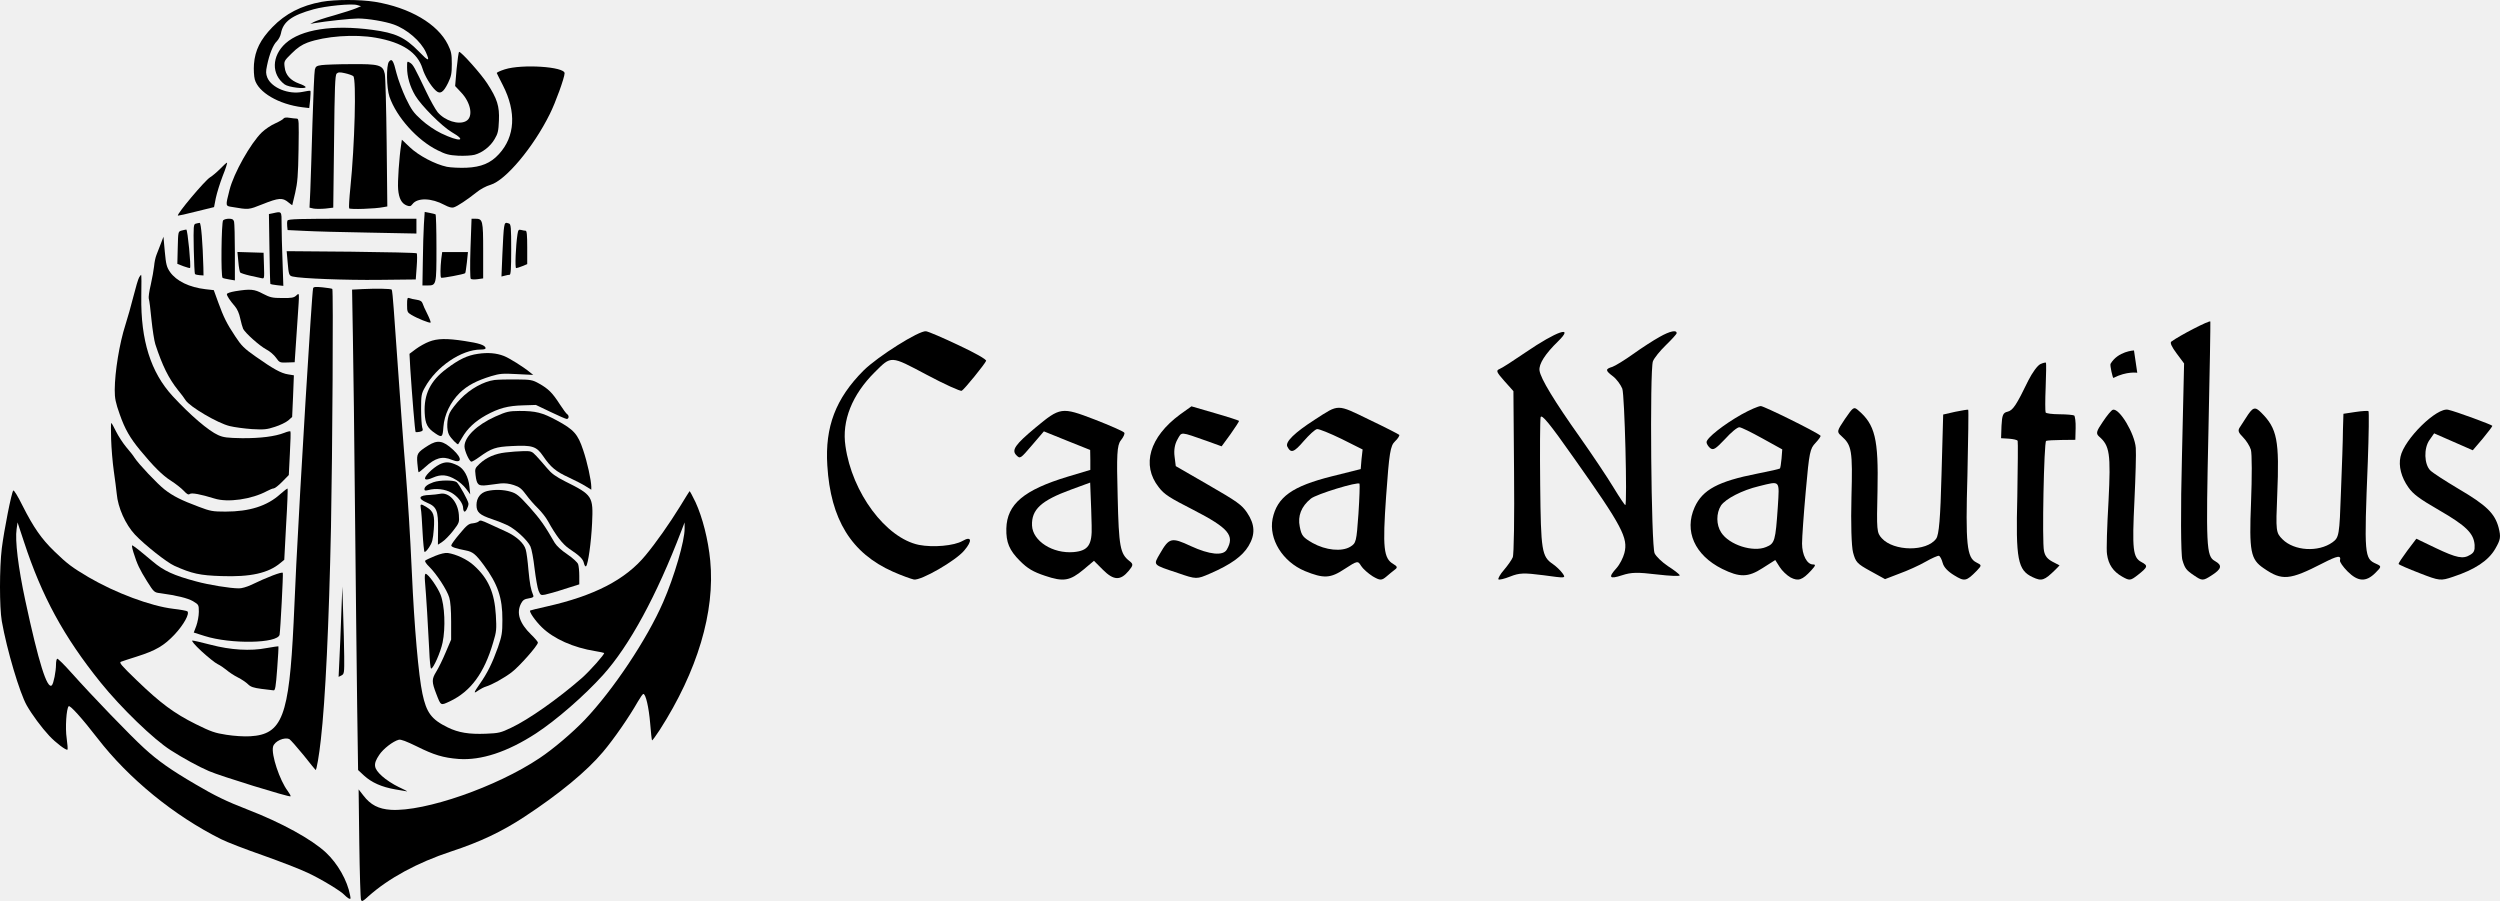
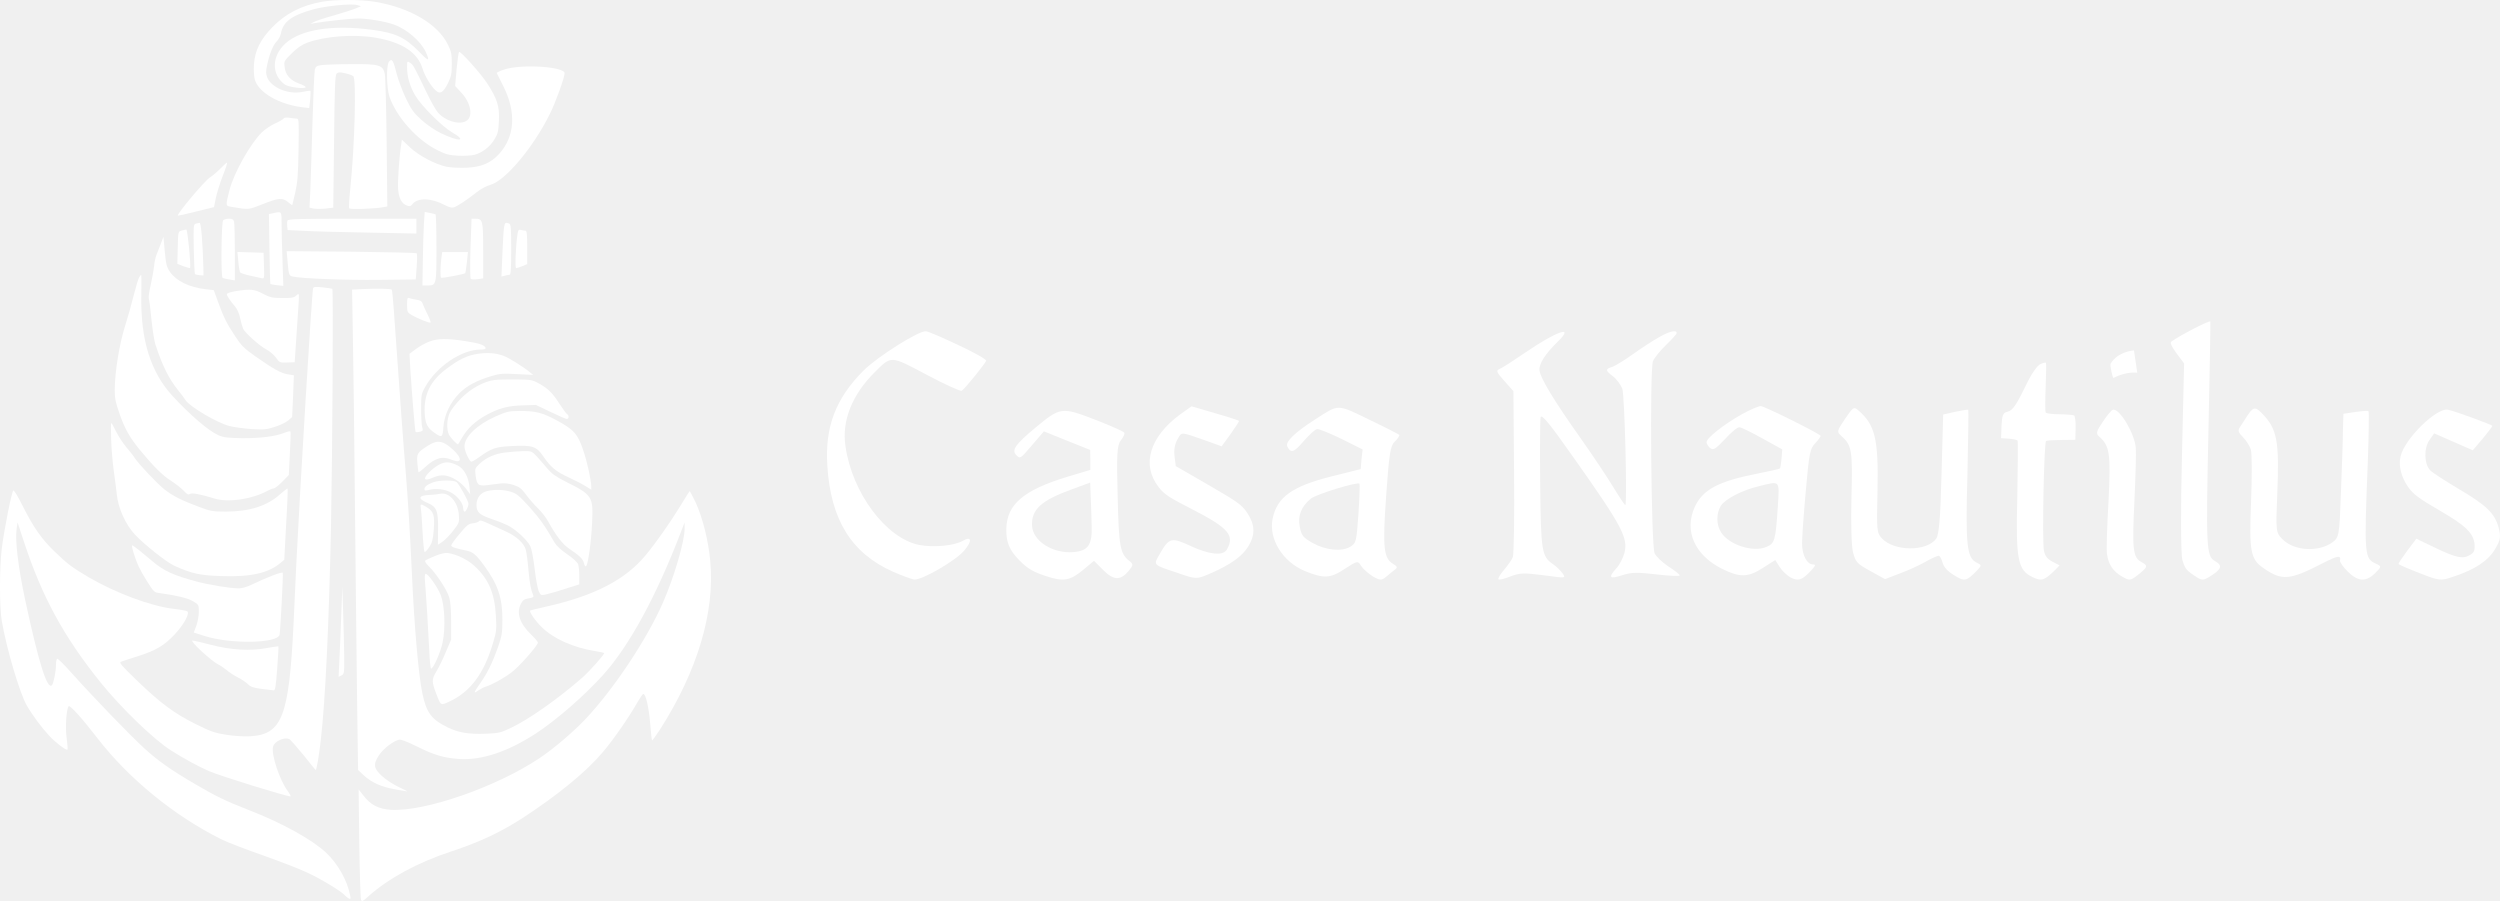
<svg xmlns="http://www.w3.org/2000/svg" version="1.0" width="1073.311pt" height="386.811pt" viewBox="0 0 1073.311 386.811" preserveAspectRatio="xMidYMid" id="svg54" xml:space="preserve">
  <defs id="defs54" />
-   <g transform="matrix(0.1,0,0,-0.1,-255.8721,240.139)" fill="#000000" stroke="none" id="g54">
+   <g transform="matrix(0.1,0,0,-0.1,-255.8721,240.139)" fill="#ffffff" stroke="none" id="g54">
    <g id="g5" transform="translate(-1006.509,703.1427)">
      <g id="g4" transform="translate(5692.174,-4523.954)">
        <g id="g2" transform="translate(-1064.643,2343.454)">
          <path d="m 4816.493,2076.778 c -140.6,68.474 -129.439,67.804 -232.437,1.407 -88.069,-56.541 -129.926,-97.038 -119.471,-116.93 15.249,-29.589 28.043,-25.428 70.435,23.997 23.562,26.811 48.722,50.39 57.285,51.22 7.696,1.33 54.497,-17.608 104.995,-42.144 l 90.469,-45.304 -4.778,-42.275 -3.412,-41.908 -122.808,-30.711 c -171.486,-43.022 -236.065,-88.874 -255.583,-182.683 -16.885,-87.246 42.717,-184.012 138.417,-224.254 81.344,-33.107 109.629,-32.117 171.708,9.407 53.614,34.863 56.347,35.596 69.766,12.837 7.758,-12.562 30.739,-32.759 50.158,-45.124 31.177,-18 37.873,-18.402 58.167,-1.252 11.83,10.491 28.758,23.811 37.222,30.471 11.696,8.258 10.232,13.722 -7.088,23.722 -41.569,24 -46.452,69.543 -30.956,290.382 13.486,187.358 17.96,217.107 38.388,236.489 12.33,11.357 19.83,24.347 18.232,27.579 -2.964,2.866 -60.756,32.768 -128.708,65.072 z m -46.704,-404.894 c -8.466,-118.665 -9.735,-124.861 -34.859,-140.378 -37.186,-22.408 -105.746,-15.158 -161.672,15.976 -41.57,24 -47.863,31.098 -55.38,70.079 -9.347,45.811 6.091,86.55 47.546,120.352 24.026,19.615 203.377,74.26 209.038,64.064 1.598,-3.232 -0.153,-62.265 -4.673,-130.093 z" id="path5" />
          <path d="m 4153.789,2104.937 -100.834,29.349 -49.151,-35.132 c -130.792,-96.538 -166.677,-216.693 -91.316,-312.164 23.677,-30.991 45.693,-44.856 149.153,-97.66 151.224,-78.072 177.999,-109.696 142.999,-170.318 -16,-27.713 -74.765,-21.497 -154.109,15.075 -83.674,39.072 -93.237,36.51 -132.737,-31.907 -29.5,-51.095 -32.83,-46.863 76.531,-83.444 79.88,-27.644 81.246,-27.278 138.289,-2.477 89.23,38.551 138.88,74.548 165.246,118.215 29.866,49.73 27.947,92.406 -6.184,143.29 -23.043,34.088 -42.828,47.82 -166.669,119.32 l -139.43,80.5 -5.151,41.079 c -3.722,27.553 0.983,53.703 12.483,73.621 19.5,33.775 8.34,34.445 130.325,-8.271 l 59.193,-21.474 38.562,52.792 c 20.098,28.812 36.83,53.792 36.098,56.524 -1.232,1.866 -47.802,17.206 -103.299,33.082 z" id="path8" />
          <path d="m 3637.141,2077.75 c -142.129,54.448 -147.078,53.741 -255.265,-36.062 -85.56,-71.418 -102.531,-95.459 -80.611,-117.379 16.264,-16.263 16.971,-15.556 67.175,43.133 l 50.912,59.397 99.702,-40.305 98.995,-39.598 0.707,-43.133 1e-4,-42.426 -96.874,-28.991 c -188.797,-57.276 -260.922,-118.087 -263.75,-222.739 -1.415,-59.397 12.728,-93.339 58.689,-139.3 32.527,-32.527 56.569,-46.669 107.48,-63.64 79.196,-26.87 106.773,-21.92 165.463,26.87 l 44.548,37.477 38.891,-38.891 c 45.962,-45.962 74.953,-46.669 110.309,-4.243 19.799,24.042 20.506,28.992 2.829,42.427 -39.598,31.112 -45.255,60.811 -50.205,275.065 -4.95,180.312 -2.828,222.031 13.435,242.537 10.606,13.435 18.385,28.284 14.85,33.234 -2.122,4.949 -60.104,30.405 -127.28,56.568 z m -12.728,-455.376 c 2.828,-83.438 -14.85,-108.187 -77.075,-113.844 -89.803,-7.778 -176.07,47.377 -178.898,113.845 -2.829,69.297 39.598,107.48 166.877,154.149 l 82.731,30.406 2.121,-55.862 c 1.414,-31.113 3.535,-88.388 4.243,-128.694 z" id="path11" />
          <path d="m 3054.488,2396.038 c -66.873,31.827 -129.88,58.959 -141.175,60.521 -28.918,4.089 -207.65,-108.34 -268.53,-168.893 -119.162,-119.605 -165.631,-241.119 -155.216,-407.157 13.933,-232.133 103.264,-376.858 281.856,-456.19 37.285,-16.578 78.034,-31.157 89.827,-33.586 30.785,-5.321 180.607,81.18 216.506,125 35.167,41.088 31.596,63.275 -7.375,40.775 -36.373,-21 -126.387,-29.091 -187.59,-17.084 -141.531,29.139 -287.146,223.351 -315.327,424.163 -16.359,108.334 28.413,220.786 126.094,317.597 71.871,71.517 66.041,71.615 222.447,-11.289 76.837,-41.086 145.442,-71.913 150.638,-68.913 12.124,7 99.708,115.302 104.734,128.596 2.33,5.964 -50.516,35.497 -116.89,66.459 z" id="path15" />
        </g>
        <g id="g3" transform="translate(51.78352,-47.51763)">
          <path d="m 4946.049,4823.121 c -25.814,-14.095 -77.027,-47.368 -113.291,-73.33 -36.264,-25.961 -76.383,-50.464 -88.999,-55.029 -31.307,-9.425 -31.011,-15.501 2.304,-40.543 15.723,-11.908 33.03,-36.083 40.109,-53.021 10.007,-26.341 21.863,-492.881 12.987,-499.897 -1.226,-1.87 -24.44,32.058 -50.581,75.39 -26.141,43.332 -90.405,139.452 -143.088,214.081 -110.629,155.915 -170.571,254.55 -174.681,288.256 -3.814,27.631 24.492,71.639 79.024,124.66 73.857,71.903 -4.818,44.864 -139.421,-47.115 -51.447,-35.26 -101.552,-67.656 -112.065,-71.46 -14.835,-6.318 -12.553,-12.627 21.238,-50.812 l 39.169,-43.85 2.727,-346.666 c 1.754,-191.502 -0.422,-356.366 -5.673,-366.827 -4.258,-10.577 -21.186,-34.773 -37.531,-54.004 -16.23,-18.237 -26.5,-37.172 -23.869,-40.5 2.631,-3.328 25.412,2.061 50.76,12.183 39.074,15.564 58.293,16.335 142.601,5.463 96.11,-13.261 97.104,-13.377 81.55,8.58 -8.653,12.088 -26.775,29.311 -40.743,39 -48.51,32.861 -51.796,56.403 -54.893,339.682 -1.67,149.205 -0.582,278.958 1.806,290.76 3.846,15.659 37.404,-24.513 145.286,-178.093 205.587,-290.866 231.031,-340.157 214.421,-404.664 -5.42,-20.509 -19.832,-49.027 -33.727,-64.517 -37.013,-40.976 -30.875,-48.742 23.562,-30.948 40.828,13.345 66.007,13.419 150.431,3.54 55.62,-6.509 99.671,-8.643 97.272,-3.328 -2.398,5.315 -25.485,23.119 -50.792,39.169 -25.189,17.043 -50.559,41.155 -56.994,54.997 -14.739,28.909 -21.578,787.848 -7.23,824.428 5.716,14.433 30.41,44.769 55.399,69.029 24.989,24.26 45.772,46.999 46.237,50.972 1.86,15.892 -27.99,10.323 -73.308,-15.585 z" id="path1" />
          <path d="m 5297.919,4490.364 c -76,-43 -150,-101 -150,-119 0,-7 7,-18 15,-25 14,-11 23,-5 64,38 26,29 54,52 62,51 8,0 52,-22 99,-48 l 85,-47 -3,-39 c -2,-22 -5,-41 -7,-43 -2,-2 -45,-12 -97,-22 -168,-33 -235,-69 -269,-144 -46,-102 0,-206 118,-265 75,-37 111,-37 173,3 l 55,35 19,-30 c 10,-16 31,-36 47,-45 33,-17 50,-11 88,30 19,21 21,26 8,26 -26,0 -47,41 -47,90 0,25 7,126 16,225 15,168 18,182 42,207 14,15 24,29 21,31 -21,18 -243,127 -256,127 -10,0 -47,-16 -83,-36 z m 156,-396 c -10,-147 -13,-158 -50,-173 -56,-24 -159,9 -193,62 -22,33 -22,83 -1,116 20,29 91,66 163,83 93,23 88,28 81,-88 z" id="path2" />
          <path d="m 5742.321,4471.319 c -35.494,-52.992 -35.942,-55.183 -15.501,-73.517 44.816,-39.755 48.579,-61.523 43.214,-261.734 -2.957,-112.602 -0.068,-212.25 6.92,-238.33 11.129,-41.535 17.064,-48.227 74.109,-79.529 l 63.169,-34.838 61.939,23.843 c 33.997,12.215 84.793,35.144 111.701,50.636 26.907,15.492 52.918,26.603 57.299,25.706 5.606,-1.604 12.386,-15.316 16.527,-30.771 4.918,-18.353 22.203,-36.497 49.406,-53.019 44.608,-27.388 51.629,-26.542 97.18,19.828 21.68,23.409 21.68,23.409 -2.297,35.619 -40.606,20.178 -46.665,77.565 -38.066,373.888 3.229,154.086 5.461,280.988 3.27,281.436 -2.45,1.414 -27.115,-3.124 -55.645,-8.698 l -51.712,-11.786 -7.102,-255.546 c -4.796,-190.741 -10.896,-260.703 -22.986,-277.402 -40.772,-56.477 -181.973,-54.971 -233.38,1.653 -21.995,24.13 -22.392,33.34 -18.474,204.176 4.5,222.755 -9.873,284.126 -84.671,346.906 -17.216,14.022 -19.855,12.28 -54.901,-38.522 z" id="path3" />
          <path d="m 6529.639,4636.732 c -51.519,-106.074 -66.187,-129.288 -90.091,-134.732 -18.94,-4.272 -22.884,-14.877 -25.327,-59.988 l -1.84,-53.634 33.938,-2.059 c 18.294,-1.522 35.186,-4.787 37.268,-9.333 1.665,-3.637 0.635,-111.891 -1.5,-239.349 -7.043,-270.482 1.689,-315.976 65.993,-345.927 39.196,-18.349 49.614,-14.679 98.231,32.876 l 17.166,17.757 -30.334,15.807 c -21.964,11.941 -31.845,23.914 -36.457,45.998 -8.961,38.791 -0.035,468.51 9.057,472.672 4.546,2.081 34.584,3.736 66.363,3.988 l 59.09,0.658 1.271,50.074 c 0.92,26.816 -2.706,51.553 -6.19,54.357 -4.393,2.389 -32.043,5.127 -62.913,5.291 -30.87,0.164 -57.611,3.319 -59.693,7.865 -2.081,4.546 -2.213,52.878 0.12,107.838 2.333,54.959 2.618,102.382 1.369,105.11 -1.249,2.728 -12.083,-0.033 -23.903,-5.444 -12.729,-5.829 -34.825,-36.841 -51.618,-69.826 z" id="path4" />
          <path d="m 7165.826,4752.614 32.271,-43.297 -9.2,-400.974 c -5.863,-221.383 -4.858,-420.187 1.875,-442.608 10.493,-35.831 16.469,-43.849 49.004,-65.747 35.727,-24.507 39.327,-24.318 74.795,-1.624 44.885,28.466 49.333,44.252 15.588,62.754 -36.937,21.111 -38.421,59.915 -27.303,567.084 5.544,248.585 8.767,456.776 7.98,461.178 -2.579,6.808 -133.984,-61.199 -167.659,-86.299 -6.414,-4.781 1.733,-22.405 22.649,-50.468 z" id="path6" />
          <path d="m 7462.179,4473.455 c -6.364,-9.192 -16.971,-25.456 -23.334,-36.062 -11.314,-15.556 -8.485,-24.042 12.02,-44.548 13.435,-13.435 28.991,-37.477 33.941,-53.74 4.95,-16.264 4.95,-118.087 0.707,-226.981 -8.485,-210.718 -2.121,-243.952 54.447,-282.136 78.489,-54.447 111.016,-51.619 253.851,21.92 63.64,32.527 79.196,35.355 73.539,11.314 -1.414,-5.657 12.728,-26.87 32.527,-46.669 44.548,-44.548 79.196,-46.669 119.501,-6.364 26.87,26.87 26.87,28.284 3.535,38.891 -50.912,22.627 -52.326,33.941 -36.062,437.699 4.243,117.38 5.657,214.96 2.828,217.789 -2.121,2.121 -27.577,0.707 -55.861,-3.535 l -51.619,-7.778 -2.121,-70.004 c 2e-4,-38.184 -4.243,-156.978 -8.485,-264.458 -6.364,-188.798 -8.485,-196.576 -36.062,-217.082 -60.811,-43.841 -164.756,-37.477 -214.96,12.728 -28.284,28.284 -28.991,34.648 -22.627,189.505 9.899,236.174 0,285.671 -68.589,354.26 -27.577,27.577 -36.062,24.749 -67.175,-24.749 z" id="path10" />
          <path d="m 8127.198,4309.035 c -9.108,-39.775 3.203,-88.452 33.773,-131.505 20.213,-28.99 46.792,-48.955 131.662,-97.954 116.913,-67.5 149.019,-99.892 152.767,-149.399 1.258,-23.82 -2.876,-32.981 -18.67,-42.337 -30.723,-19.213 -57.739,-14.007 -148.342,29.065 l -83.174,39.938 -38.928,-51.426 c -20.964,-28.311 -37.696,-53.292 -37.464,-56.89 1.598,-3.232 42.203,-20.902 90.371,-39.474 85.808,-33.376 90.272,-33.644 143.315,-15.771 94.158,31.086 152.004,69.28 181.504,120.375 23,39.837 24.536,50.498 14.421,90.978 -16.471,61.471 -52.906,96.363 -172.784,166.729 -56.658,33.866 -110.583,68.464 -120.708,78.928 -26.177,26.66 -28.354,94.89 -3.39,130.129 l 20.098,28.811 82.942,-36.34 82.942,-36.34 42.892,50.292 c 23.196,28.177 41.66,52.158 40.928,54.89 -1.098,4.098 -157.126,61.849 -188.973,68.689 -48.069,12.742 -189.469,-126.169 -205.184,-201.389 z" id="path17" />
          <g id="g1" transform="rotate(29.10341,12206.269,5864.403)">
            <path d="m 6842,7242 c -44,-22 -51,-29 -45,-47 21,-57 9,-89 -99,-262 -59,-93 -112,-181 -117,-197 -16,-41 -13,-77 10,-115 19,-31 22,-33 61,-27 56,9 60,13 42,41 -23,35 -9,67 103,247 52,84 104,171 114,193 26,56 22,184 -6,191 -6,2 -34,-9 -63,-24 z" id="path7" />
-             <path style="font-variation-settings:'wght' 900;fill:#000000;stroke-width:7.5" d="m 6973.173,7384.347 c 65.136,-2.151 100.33,-30.423 100.33,-30.423 l 34.307,90.621 c 0,0 -61.388,30.688 -115.866,-1.294 -5.832,-3.424 -21.951,-58.799 -18.771,-58.904 z" id="path55" />
+             <path style="font-variation-settings:'wght' 900;fill:#ffffff;stroke-width:7.5" d="m 6973.173,7384.347 c 65.136,-2.151 100.33,-30.423 100.33,-30.423 l 34.307,90.621 c 0,0 -61.388,30.688 -115.866,-1.294 -5.832,-3.424 -21.951,-58.799 -18.771,-58.904 z" id="path55" />
          </g>
        </g>
      </g>
-       <g transform="matrix(0.5731082,0,0,0.5731082,2550.137,-2754.469)" fill="#000000" stroke="none" id="g54-3">
+       <g transform="matrix(0.5731082,0,0,0.5731082,2550.137,-2754.469)" fill="#ffffff" stroke="none" id="g54-3">
        <path d="m 4181.707,7755.916 c -154,-28 -272,-89 -370,-190 -90,-93 -130,-173 -138,-277 -3,-41 0,-91 6,-114 26,-97 179,-187 357,-209 l 51,-6 7,62 c 3,34 4,64 2,67 -3,2 -29,-1 -60,-8 -104,-21 -230,30 -263,107 -11,29 -12,45 -2,91 17,84 46,156 73,181 13,13 27,39 31,59 16,88 81,136 245,181 90,25 283,44 325,32 l 30,-9 -38,-16 c -21,-9 -96,-33 -165,-53 -70,-19 -138,-42 -152,-50 l -25,-14 30,6 c 89,15 274,35 328,35 73,0 203,-22 267,-45 99,-35 203,-125 241,-208 32,-72 21,-71 -53,6 -104,106 -175,139 -348,162 -297,40 -534,3 -650,-101 -105,-95 -108,-233 -7,-308 28,-21 157,-37 157,-20 0,5 -21,17 -48,26 -66,24 -103,65 -109,123 -6,45 -5,47 53,104 42,42 75,64 117,80 133,49 353,65 512,37 201,-35 314,-111 351,-232 16,-53 61,-129 98,-163 33,-31 57,-17 93,56 24,50 28,70 28,143 0,74 -4,93 -29,144 -76,155 -286,278 -547,321 -114,18 -297,18 -398,0 z" id="path9" />
        <path d="m 5191.707,7252.916 -11,-128 44,-47 c 75,-78 94,-186 37,-216 -55,-30 -158,3 -212,67 -17,21 -55,89 -85,152 -91,190 -98,203 -121,218 -23,14 -23,14 -23,-35 0,-69 21,-142 61,-210 45,-76 199,-230 273,-274 120,-69 60,-76 -79,-9 -49,24 -106,63 -148,101 -58,52 -75,76 -117,163 -26,55 -57,139 -69,185 -23,96 -35,116 -57,87 -21,-29 -18,-196 4,-262 53,-153 208,-326 360,-401 62,-31 86,-37 155,-41 45,-2 100,1 123,7 58,16 118,62 150,118 24,40 29,61 32,138 5,108 -13,164 -88,279 -45,70 -193,236 -210,236 -4,0 -12,-58 -19,-128 z" id="path12" />
        <path d="m 4181.707,7281.916 c -38,-5 -46,-10 -52,-34 -4,-16 -12,-198 -18,-405 -6,-207 -13,-434 -16,-503 l -6,-126 31,-7 c 17,-3 57,-3 89,0 l 58,7 6,495 c 4,408 8,497 19,509 12,11 24,12 63,3 27,-6 55,-16 62,-22 24,-20 11,-516 -22,-837 -8,-78 -12,-148 -9,-153 6,-10 195,-4 258,9 l 28,5 -5,477 c -3,262 -9,494 -14,516 -14,67 -43,75 -253,73 -96,0 -195,-4 -219,-7 z" id="path13" />
        <path d="m 5552.707,7249.916 c -35,-11 -62,-24 -60,-28 2,-4 22,-46 46,-92 102,-199 91,-384 -30,-515 -62,-68 -133,-97 -243,-102 -50,-2 -116,1 -147,7 -89,19 -212,84 -278,147 l -59,56 -5,-34 c -15,-96 -28,-285 -23,-338 6,-69 26,-106 65,-121 22,-8 29,-7 42,10 37,50 143,47 241,-6 32,-17 54,-23 69,-18 28,9 100,57 168,111 30,25 75,49 107,58 113,33 321,281 444,530 43,85 111,274 111,306 0,49 -319,70 -448,29 z" id="path14" />
        <path d="m 3895.707,6881.916 c -4,-7 -32,-23 -63,-37 -32,-14 -76,-44 -100,-67 -85,-83 -210,-305 -242,-431 -31,-123 -32,-120 20,-128 125,-21 120,-22 228,21 120,48 149,50 191,15 17,-14 31,-24 31,-22 0,1 10,44 22,93 17,75 22,130 25,323 3,217 3,232 -14,232 -10,0 -34,3 -54,6 -23,4 -39,2 -44,-5 z" id="path16" />
        <path d="m 3420.707,6504.916 c -25,-25 -59,-54 -76,-64 -40,-25 -251,-276 -241,-287 2,-1 64,12 137,31 l 134,33 13,67 c 8,38 31,112 52,167 22,54 36,99 32,99 -4,0 -27,-21 -51,-46 z" id="path18" />
        <path d="m 3815.707,6171.916 -30,-6 4,-260 c 2,-143 5,-262 7,-264 2,-2 24,-6 50,-9 l 47,-5 -6,183 c -4,101 -7,225 -7,277 0,102 2,99 -65,84 z" id="path19" />
        <path d="m 4946.707,6088.916 c -3,-51 -7,-175 -8,-276 l -3,-182 h 37 c 68,0 68,2 68,280 0,137 -3,251 -7,253 -5,2 -24,7 -45,11 l -36,7 z" id="path20" />
        <path d="m 3442.707,6118.916 c -13,-13 -18,-423 -4,-431 4,-3 26,-8 50,-12 l 42,-7 v 209 c 0,114 -3,218 -6,231 -5,17 -14,22 -38,22 -18,0 -37,-5 -44,-12 z" id="path21" />
        <path d="m 3924.707,6116.916 c -3,-8 -4,-27 -2,-43 l 3,-28 125,-6 c 69,-4 286,-10 483,-13 l 357,-7 v 55 56 h -480 c -405,0 -481,-2 -486,-14 z" id="path22" />
        <path d="m 5295.707,5909.916 c -4,-122 -3,-225 2,-229 4,-5 27,-6 51,-3 l 42,6 v 208 c 0,228 -3,239 -59,239 h -28 z" id="path23" />
        <path d="m 3237.707,6093.916 c -17,-4 -18,-18 -15,-188 2,-101 6,-186 9,-190 4,-3 19,-7 35,-8 l 29,-2 -1,60 c -5,184 -17,335 -28,334 -6,-1 -19,-3 -29,-6 z" id="path24" />
        <path d="m 5547.707,6068.916 c -4,-18 -9,-109 -13,-202 l -7,-169 24,6 c 13,4 30,7 37,7 9,0 12,45 12,189 0,163 -2,190 -16,195 -27,10 -32,7 -37,-26 z" id="path25" />
        <path d="m 3130.707,6041.916 c -25,-7 -25,-8 -28,-128 l -3,-121 46,-18 c 25,-9 47,-15 49,-13 9,10 -18,289 -28,288 -6,-1 -22,-4 -36,-8 z" id="path26" />
        <path d="m 5647.707,6013.916 c -13,-86 -20,-253 -10,-253 6,0 27,7 47,15 l 36,15 v 125 c 0,93 -3,125 -12,125 -7,0 -22,3 -34,6 -18,5 -22,0 -27,-33 z" id="path27" />
        <path d="m 2976.707,5945.916 c -11,-27 -26,-66 -33,-85 -8,-19 -16,-58 -18,-85 -3,-28 -14,-90 -25,-139 -12,-49 -18,-96 -15,-105 4,-9 13,-79 20,-156 8,-77 21,-160 29,-185 53,-162 100,-256 170,-344 23,-28 49,-62 57,-76 32,-49 239,-171 329,-193 36,-9 111,-19 168,-23 91,-5 111,-3 172,17 39,12 83,34 100,48 l 29,26 7,156 6,156 -43,7 c -53,8 -112,41 -244,134 -86,60 -107,82 -151,149 -66,99 -88,145 -129,257 l -33,91 -62,7 c -121,14 -218,61 -266,129 -25,37 -30,56 -39,153 l -10,111 z" id="path28" />
        <path d="m 3925.707,5807.916 c 8,-97 11,-104 38,-110 60,-15 403,-28 647,-25 l 275,3 7,95 c 4,52 4,97 0,101 -4,4 -225,9 -491,12 l -483,4 z" id="path29" />
        <path d="m 3556.707,5808.916 c 3,-40 10,-77 14,-81 4,-4 36,-15 71,-23 35,-8 74,-16 87,-19 23,-6 23,-5 20,92 l -3,98 -98,3 -98,3 z" id="path30" />
        <path d="m 5076.707,5828.916 c -7,-65 -8,-133 -1,-140 6,-5 172,26 180,34 3,2 8,39 13,81 l 8,77 h -97 -96 z" id="path31" />
        <path d="m 2813.707,5691.916 c -7,-11 -26,-75 -43,-143 -17,-68 -44,-163 -60,-213 -45,-140 -79,-350 -80,-487 0,-64 6,-95 38,-185 38,-108 76,-175 153,-268 97,-118 168,-189 229,-227 36,-23 79,-57 97,-76 24,-26 35,-32 45,-24 14,11 81,-2 185,-34 100,-32 279,-6 394,56 20,11 43,20 51,20 7,0 36,22 63,50 l 49,50 8,161 c 5,89 7,164 4,166 -3,3 -24,-2 -46,-11 -69,-27 -178,-41 -316,-40 -110,2 -139,5 -179,23 -72,32 -208,148 -341,292 -164,178 -240,418 -235,747 2,89 1,162 -1,162 -2,0 -9,-9 -15,-19 z" id="path32" />
        <path d="m 4116.707,5609.916 c -9,-24 -100,-1534 -126,-2069 -5,-118 -14,-314 -20,-435 -34,-705 -85,-838 -325,-852 -46,-3 -121,2 -178,11 -86,13 -117,24 -230,80 -161,80 -265,157 -443,329 -113,109 -133,132 -118,138 11,4 64,22 119,39 145,46 205,82 285,167 67,72 113,155 94,172 -5,4 -53,13 -106,19 -168,20 -433,119 -633,236 -125,74 -160,100 -258,195 -96,93 -155,178 -237,340 -35,71 -65,120 -70,115 -13,-13 -69,-297 -86,-433 -18,-149 -18,-441 0,-546 38,-215 134,-538 187,-631 40,-70 111,-166 168,-227 48,-52 129,-113 137,-104 3,3 0,41 -6,85 -12,78 -2,223 15,240 10,10 100,-90 216,-240 234,-303 575,-581 926,-756 43,-22 184,-76 313,-121 129,-46 280,-104 336,-131 103,-48 252,-139 275,-166 7,-8 21,-19 30,-25 17,-8 18,-6 12,23 -20,110 -93,238 -181,320 -106,99 -333,224 -587,322 -160,62 -246,104 -390,189 -185,108 -281,176 -385,271 -103,94 -384,385 -543,563 -55,62 -104,110 -108,107 -5,-3 -9,-22 -9,-43 0,-52 -18,-143 -31,-156 -35,-34 -99,169 -199,635 -53,247 -78,451 -65,536 l 7,49 48,-145 c 134,-409 298,-711 574,-1054 153,-190 398,-427 526,-508 92,-59 211,-124 286,-156 81,-36 603,-197 611,-189 3,3 -7,21 -21,40 -60,79 -125,273 -110,332 10,41 86,75 123,56 9,-6 57,-60 106,-120 48,-61 89,-111 90,-111 7,0 26,109 39,228 34,296 61,870 76,1592 11,570 18,1776 10,1784 -3,3 -36,8 -73,12 -52,5 -68,4 -71,-7 z" id="path33" />
        <path d="m 4487.707,5603.916 -79,-4 6,-352 c 4,-194 11,-786 16,-1317 5,-531 13,-1182 16,-1447 l 7,-483 44,-41 c 58,-53 132,-86 235,-104 45,-8 85,-15 88,-15 3,1 -26,16 -65,34 -38,18 -94,54 -122,80 -64,58 -69,89 -22,159 30,46 104,103 147,114 16,4 57,-12 135,-50 128,-64 198,-85 313,-94 169,-12 365,52 579,191 153,100 363,283 503,438 198,220 401,594 586,1078 l 25,65 v -45 c 2,-90 -78,-364 -161,-553 -121,-278 -374,-657 -587,-881 -91,-95 -235,-218 -339,-287 -321,-215 -858,-402 -1113,-387 -93,6 -153,37 -207,108 l -35,45 5,-405 c 3,-223 9,-413 13,-422 6,-16 14,-12 55,26 151,135 368,253 620,336 216,71 377,147 548,259 262,172 468,342 589,486 83,98 198,265 262,378 18,31 36,57 41,57 18,0 41,-101 51,-220 5,-68 12,-126 14,-128 2,-2 28,33 58,79 282,440 415,884 378,1267 -15,158 -58,325 -110,438 -23,48 -43,85 -45,83 -2,-2 -34,-53 -71,-114 -79,-128 -180,-272 -259,-367 -151,-183 -385,-303 -741,-383 -66,-15 -121,-28 -123,-30 -9,-9 38,-77 87,-125 89,-87 237,-153 400,-179 35,-6 65,-12 67,-14 7,-7 -106,-134 -167,-188 -180,-157 -399,-311 -529,-372 -79,-38 -93,-41 -190,-45 -126,-5 -205,8 -285,47 -123,60 -160,111 -190,253 -29,136 -61,500 -79,903 -14,306 -29,539 -46,755 -17,200 -39,503 -90,1224 -5,76 -12,141 -15,145 -8,7 -116,9 -218,4 z" id="path34" />
        <path d="m 3533.707,5587.916 c -35,-6 -63,-15 -63,-22 0,-13 23,-48 61,-92 17,-20 32,-54 39,-90 7,-32 17,-67 22,-78 17,-33 124,-128 173,-154 26,-13 58,-41 73,-62 26,-37 29,-38 84,-36 l 56,2 6,90 c 3,50 11,156 16,237 14,206 15,195 -11,172 -17,-16 -36,-19 -105,-18 -73,0 -90,4 -144,32 -65,35 -94,37 -207,19 z" id="path35" />
        <path d="m 4820.707,5486.916 c 0,-53 2,-58 32,-76 43,-26 137,-64 144,-58 3,3 -8,32 -24,64 -17,33 -33,69 -36,80 -5,15 -17,23 -44,27 -20,3 -45,8 -54,12 -16,6 -18,0 -18,-49 z" id="path36" />
        <path d="m 4985.707,5209.916 c -27,-10 -72,-35 -99,-55 l -48,-36 6,-111 c 13,-198 35,-470 40,-475 3,-2 17,-1 32,2 23,6 25,10 17,34 -4,15 -8,77 -8,137 0,102 2,114 29,162 86,156 274,283 418,283 27,0 38,4 36,13 -7,21 -50,35 -157,51 -136,21 -205,19 -266,-5 z" id="path37" />
        <path d="m 5351.707,5118.916 c -78,-11 -142,-41 -237,-113 -120,-90 -169,-191 -162,-331 4,-81 20,-112 78,-151 51,-35 57,-31 62,47 7,92 52,186 123,256 57,55 125,91 236,125 64,19 85,21 193,15 l 121,-6 -25,20 c -51,42 -156,107 -195,122 -57,22 -120,27 -194,16 z" id="path38" />
        <path d="m 5475.707,4922.916 c -82,-11 -181,-66 -254,-141 -35,-36 -72,-84 -82,-106 -22,-48 -24,-126 -5,-163 15,-28 64,-78 69,-71 2,2 15,24 30,50 39,68 96,121 178,167 97,53 164,71 279,74 l 95,3 109,-52 c 60,-29 115,-53 122,-53 17,0 19,26 3,36 -6,3 -31,37 -55,74 -55,86 -87,117 -155,155 -50,28 -62,30 -169,31 -63,1 -138,-1 -165,-4 z" id="path39" />
        <path d="m 5481.707,4648.916 c -138,-62 -231,-152 -231,-224 0,-33 37,-114 52,-114 6,0 32,15 58,34 93,67 123,77 244,83 155,8 185,-2 235,-75 57,-84 96,-116 192,-160 47,-22 104,-51 127,-66 l 42,-26 v 22 c -1,51 -30,184 -61,275 -40,120 -69,153 -199,223 -108,58 -156,70 -279,70 -79,-1 -94,-4 -180,-42 z" id="path40" />
        <path d="m 2603.707,4478.916 c 2,-68 11,-175 20,-238 9,-63 19,-140 22,-171 9,-103 65,-229 137,-306 73,-77 237,-207 295,-233 131,-59 192,-72 351,-77 218,-8 354,22 444,99 l 28,23 14,265 c 9,145 13,266 11,268 -2,3 -27,-16 -55,-41 -98,-89 -231,-131 -410,-131 -96,0 -113,3 -200,36 -131,49 -193,80 -256,129 -54,42 -196,192 -226,239 -8,14 -36,49 -61,78 -25,30 -59,82 -77,118 -17,35 -33,64 -36,64 -3,0 -3,-55 -1,-122 z" id="path41" />
        <path d="m 4978.707,4431.916 c -82,-52 -87,-61 -81,-133 3,-34 7,-65 9,-67 2,-2 24,15 49,38 76,70 130,85 200,55 76,-31 81,10 9,76 -75,69 -116,75 -186,31 z" id="path42" />
        <path d="m 5557.707,4379.916 c -78,-9 -143,-37 -194,-85 -34,-33 -36,-36 -30,-85 9,-73 20,-83 87,-75 30,4 76,10 101,13 31,3 64,-1 98,-12 43,-14 59,-27 93,-73 23,-32 63,-77 89,-102 25,-25 59,-67 74,-95 61,-110 109,-172 158,-206 82,-55 105,-78 112,-110 4,-17 11,-27 16,-22 15,15 38,176 45,323 9,201 4,210 -203,313 -71,36 -101,58 -135,99 -24,28 -59,69 -79,90 -35,37 -39,38 -100,37 -35,-1 -94,-5 -132,-10 z" id="path43" />
        <path d="m 5064.707,4290.916 c -53,-27 -122,-96 -108,-110 7,-7 26,-4 59,11 59,26 107,22 170,-16 25,-14 60,-45 77,-68 l 31,-42 -6,58 c -7,73 -41,135 -87,158 -59,29 -91,31 -136,9 z" id="path44" />
        <path d="m 5017.707,4156.916 c -45,-16 -67,-34 -67,-52 0,-11 7,-12 28,-7 56,16 127,8 175,-20 48,-28 87,-80 87,-115 0,-11 4,-23 9,-26 9,-6 31,36 31,59 0,20 -70,147 -89,162 -21,16 -126,16 -174,-1 z" id="path45" />
        <path d="m 5420.707,4090.916 c -50,-12 -80,-51 -80,-105 0,-54 23,-74 118,-106 37,-12 89,-33 116,-46 60,-30 149,-112 170,-158 9,-18 23,-93 31,-165 9,-73 22,-148 30,-167 14,-33 17,-35 49,-29 19,4 85,22 145,42 l 111,35 v 64 c 0,35 -4,75 -9,88 -6,14 -42,47 -82,74 -42,28 -80,63 -93,85 -76,132 -109,178 -189,268 -79,87 -97,102 -141,115 -53,16 -120,18 -176,5 z" id="path46" />
        <path d="m 5065.707,4069.916 c -16,-3 -49,-7 -72,-8 -87,-2 -97,-27 -24,-58 73,-30 85,-60 83,-201 l -1,-114 32,21 c 18,11 54,48 81,82 47,61 48,64 44,120 -7,99 -75,174 -143,158 z" id="path47" />
        <path d="m 4923.707,3958.916 c 4,-18 9,-97 13,-176 4,-78 11,-145 15,-148 5,-2 20,13 35,36 22,33 28,56 34,132 8,107 -1,135 -53,167 -46,28 -50,27 -44,-11 z" id="path48" />
        <path d="m 5355.707,3861.916 c -6,-5 -25,-11 -44,-13 -29,-2 -45,-15 -97,-78 -35,-41 -63,-80 -63,-87 -1,-12 32,-23 109,-38 52,-10 74,-28 134,-109 106,-143 141,-247 140,-411 0,-98 -4,-120 -33,-205 -42,-118 -81,-197 -138,-277 -47,-67 -47,-75 -5,-44 15,10 38,22 52,26 46,14 135,63 193,107 56,42 197,201 197,223 0,6 -23,33 -51,60 -87,85 -112,162 -75,233 13,25 25,33 57,38 32,5 39,10 34,23 -18,43 -26,85 -36,191 -5,63 -14,131 -20,151 -12,47 -71,101 -147,135 -31,15 -85,39 -120,55 -69,32 -74,33 -87,20 z" id="path49" />
        <path d="m 2770.707,3631.916 c 28,-90 46,-127 102,-217 51,-81 54,-84 98,-89 124,-17 206,-37 246,-60 43,-26 44,-27 44,-80 0,-30 -9,-77 -19,-105 l -19,-50 82,-26 c 195,-62 547,-56 561,10 6,33 28,451 24,463 -4,11 -117,-32 -239,-91 -30,-14 -71,-26 -90,-25 -65,0 -225,26 -320,52 -169,45 -244,80 -325,149 -81,68 -131,109 -151,120 -8,5 -6,-11 6,-51 z" id="path50" />
        <path d="m 5030.707,3604.916 c -36,-15 -69,-30 -74,-35 -5,-5 7,-24 30,-46 54,-53 134,-175 150,-231 9,-28 14,-94 14,-180 v -135 l -41,-96 c -22,-53 -54,-118 -71,-145 -34,-56 -34,-75 1,-166 35,-90 31,-88 102,-55 156,74 257,211 324,441 25,82 26,98 20,204 -10,170 -57,276 -165,373 -49,45 -133,84 -195,93 -18,3 -56,-6 -95,-22 z" id="path51" />
        <path d="m 4954.707,3413.916 c 8,-88 25,-362 32,-515 3,-76 9,-138 14,-138 17,0 71,123 86,195 23,110 16,279 -15,358 -23,58 -93,157 -112,157 -6,0 -8,-21 -5,-57 z" id="path52" />
        <path d="m 4327.707,3165.916 c -4,-115 -10,-268 -14,-339 l -6,-128 22,11 c 20,11 21,18 20,144 -1,73 -4,220 -8,327 l -6,195 z" id="path53" />
        <path d="m 3280.707,2890.916 c 47,-43 101,-87 120,-96 19,-9 50,-30 68,-45 18,-16 56,-41 84,-55 28,-14 62,-37 76,-51 20,-20 41,-27 101,-35 42,-5 83,-10 91,-11 12,-2 17,27 27,163 7,90 11,165 9,167 -1,1 -40,-5 -87,-13 -122,-24 -271,-15 -422,25 -65,17 -126,31 -135,31 -10,0 16,-32 68,-80 z" id="path54" />
      </g>
    </g>
  </g>
</svg>
